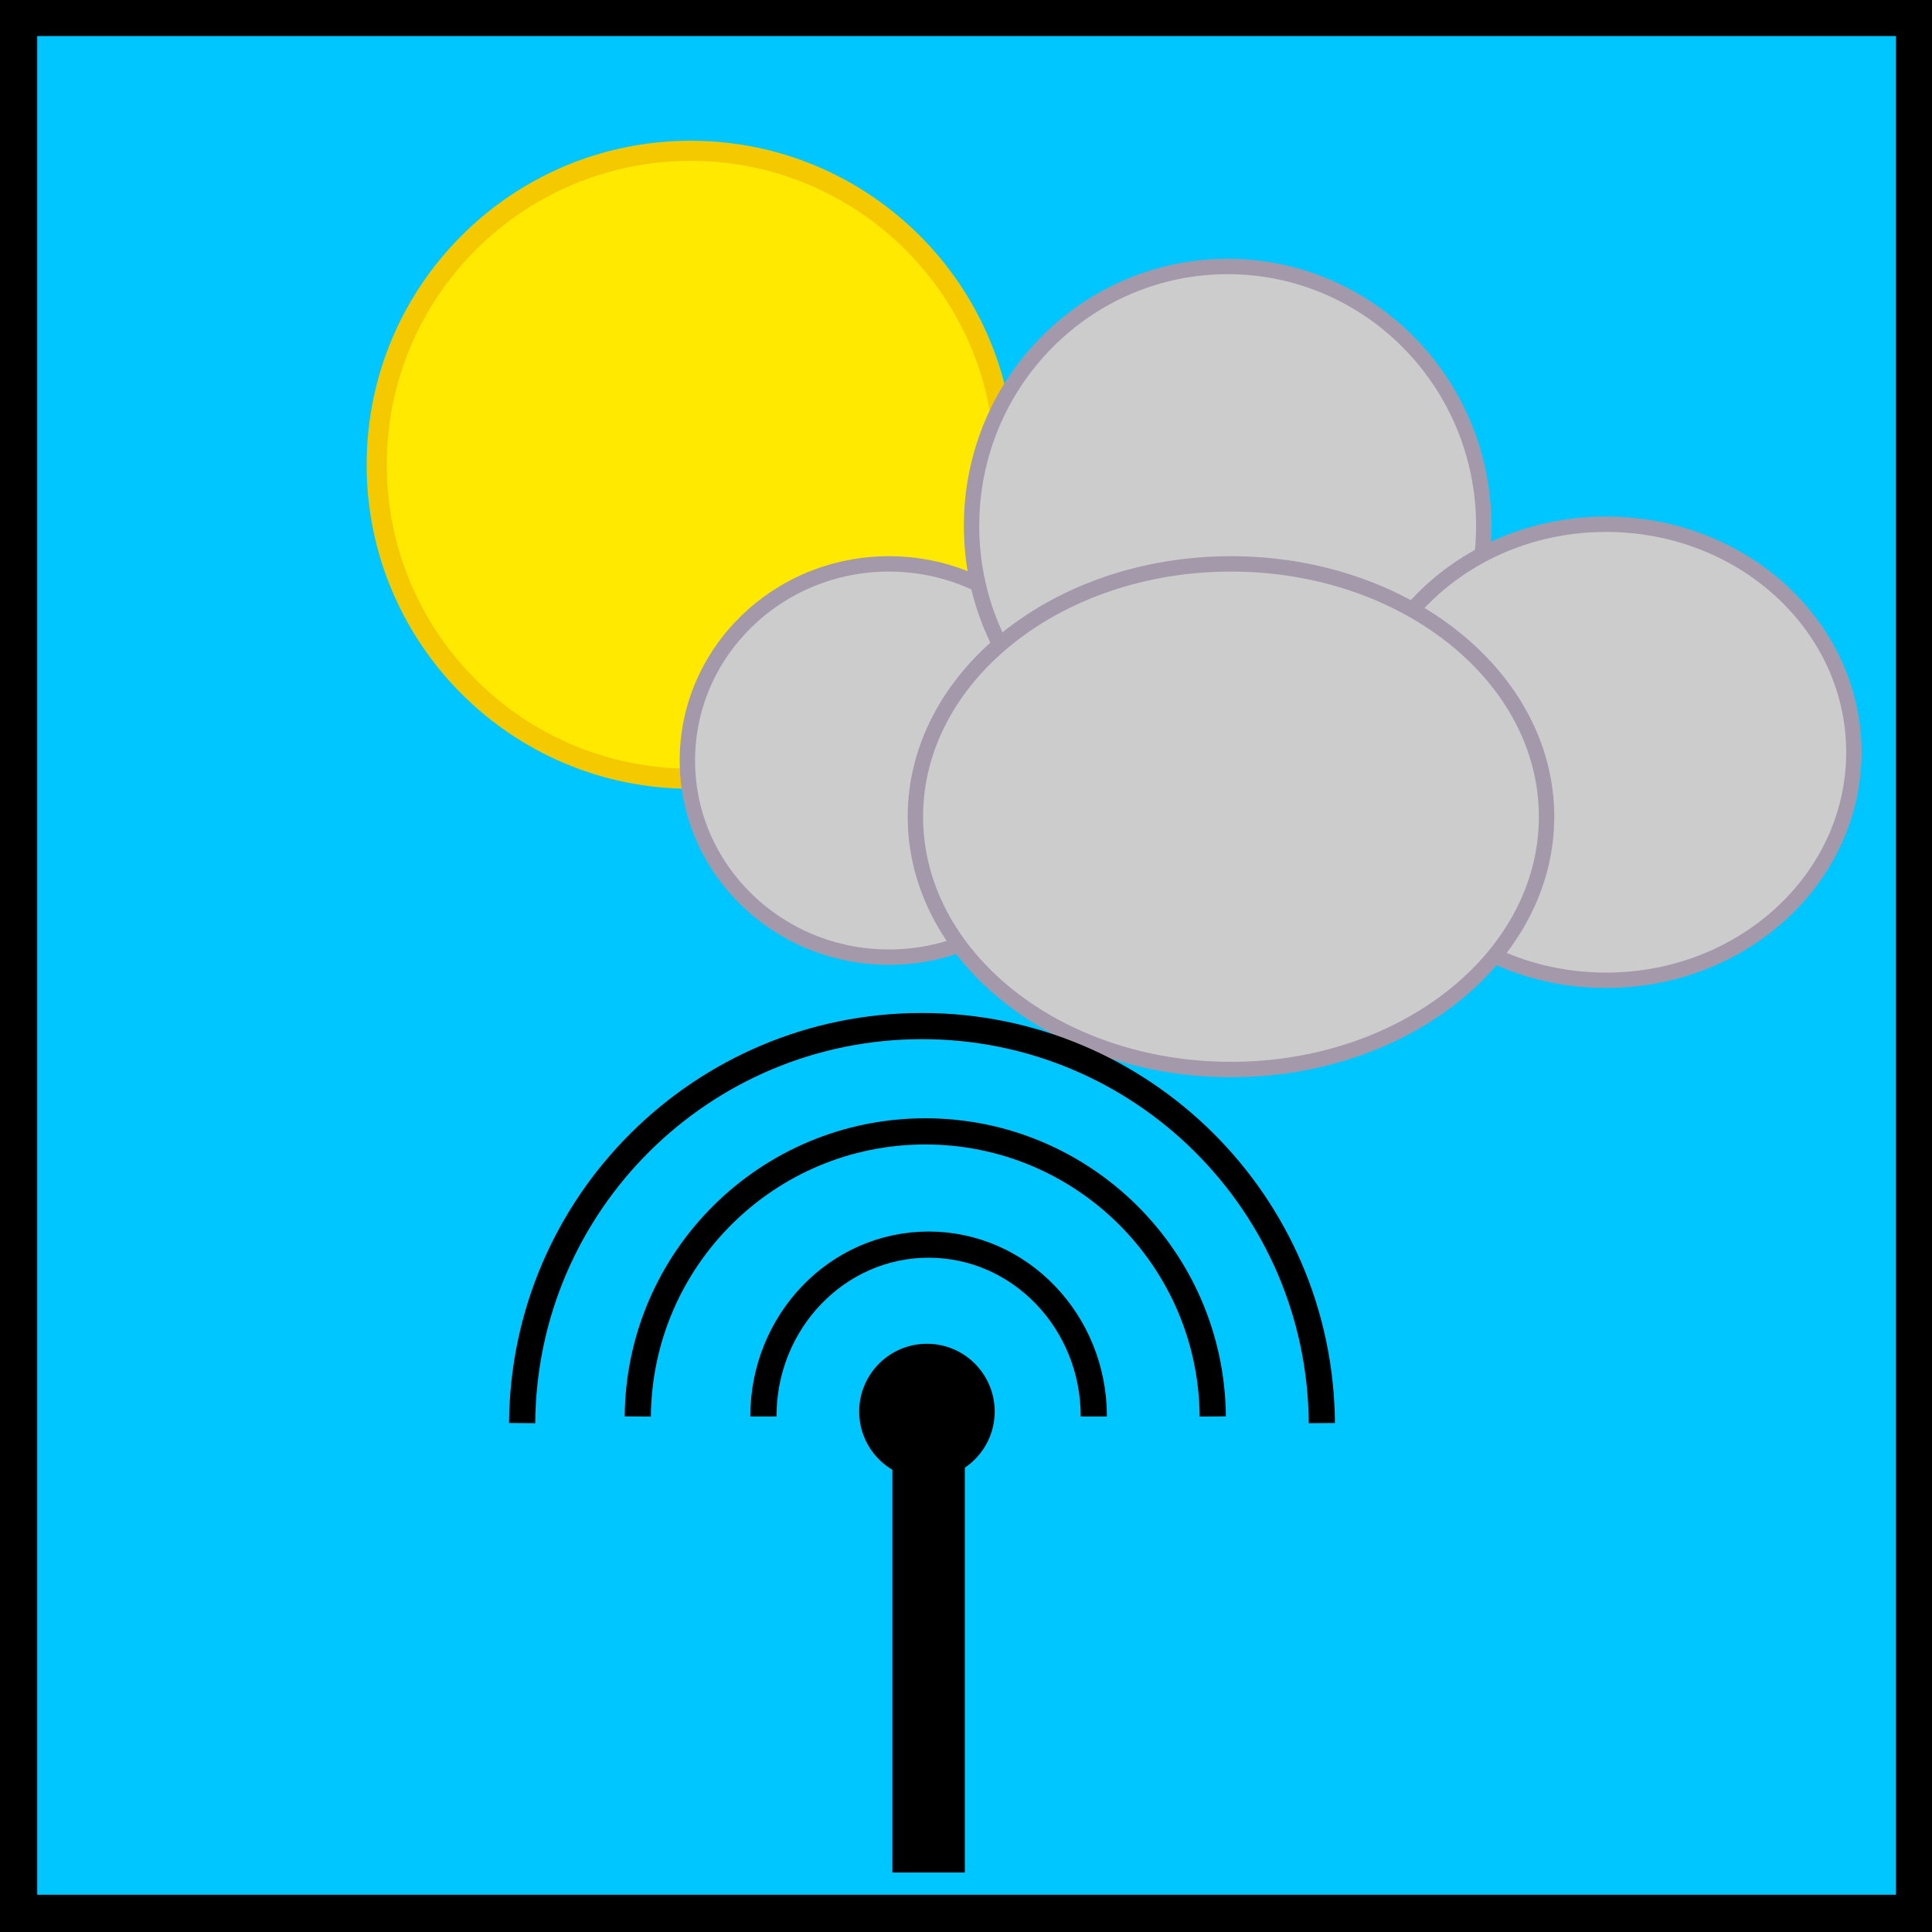
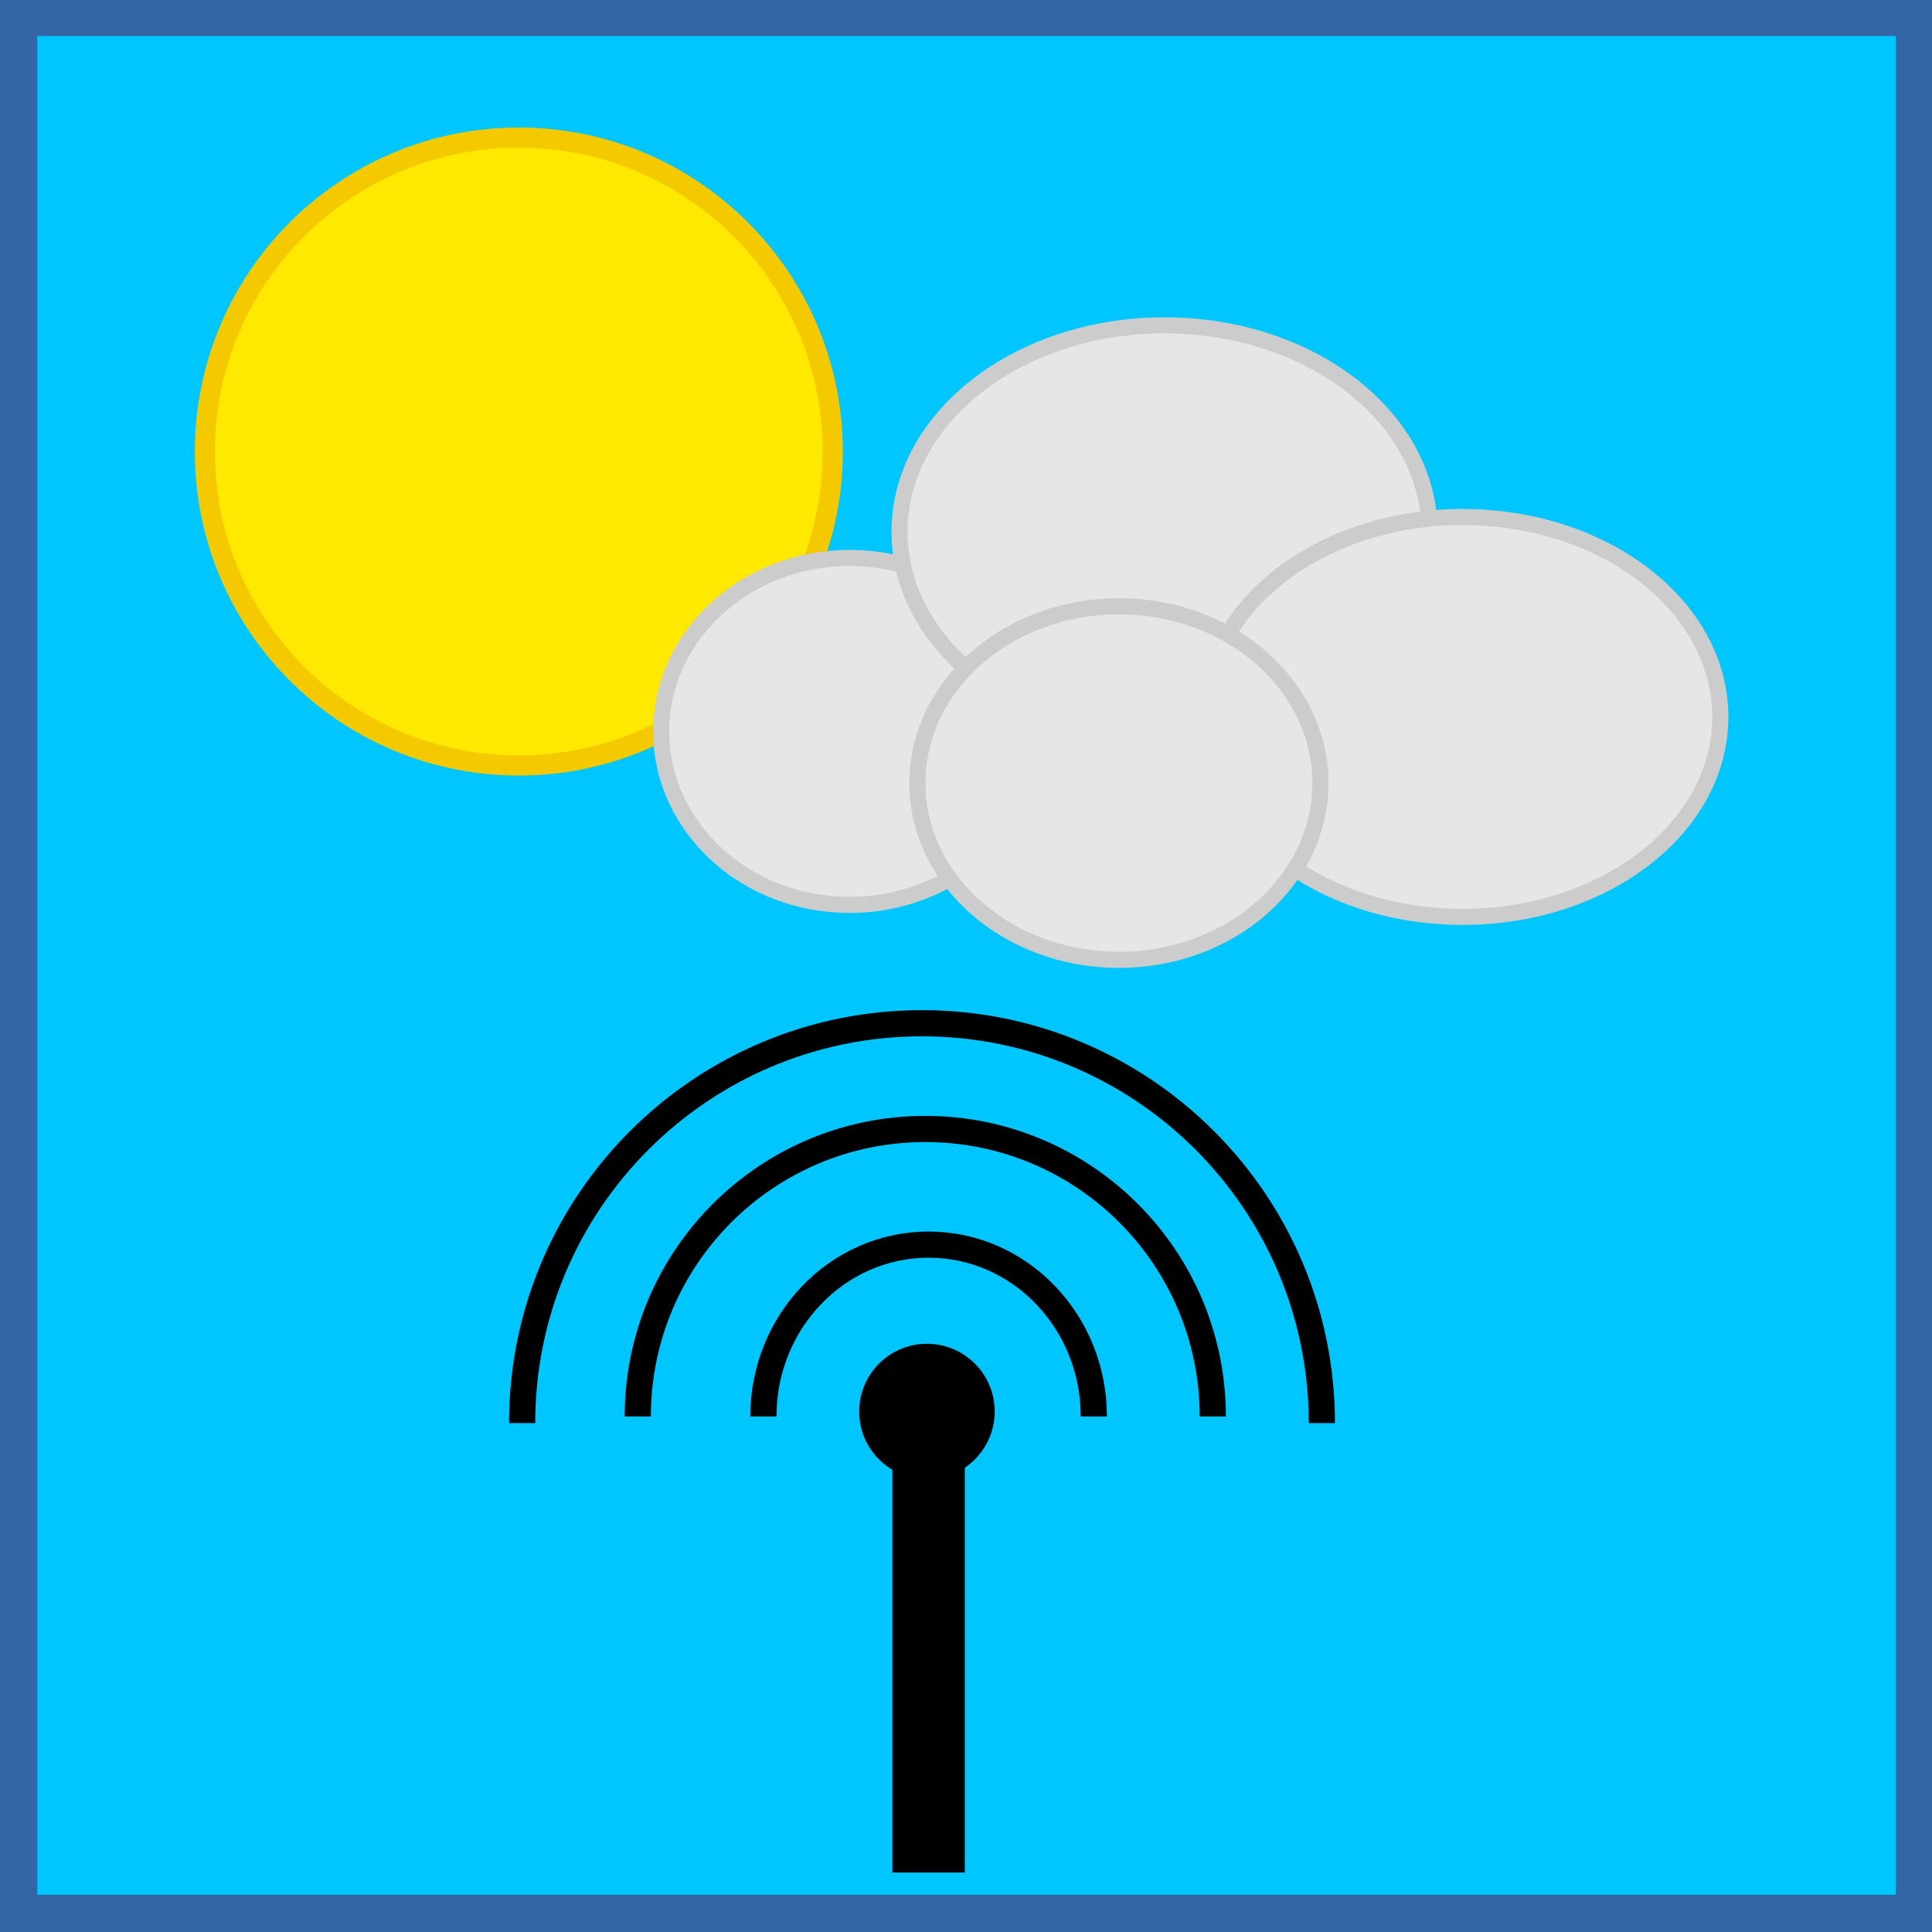
<svg xmlns="http://www.w3.org/2000/svg" width="96" height="96" id="svg2" version="1.1">
  <defs id="defs4">
    </defs>
  <g id="layer1" transform="translate(0,-956.3622)">
-     <rect style="fill:#00c6ff;fill-opacity:1;stroke:#000000;stroke-width:3.7;stroke-miterlimit:4;stroke-opacity:1;stroke-dasharray:none;stroke-linejoin:round" id="rect3896" width="96.059" height="96.059" x="0" y="-0.059" transform="translate(0,956.3622)" />
-     <path style="fill:#ffe900;fill-opacity:1;fill-rule:evenodd;stroke:#f4c900;stroke-width:1px;stroke-linecap:butt;stroke-linejoin:miter;stroke-opacity:1" id="path3010" d="m 68.473,20.302 a 15.599,15.599 0 1 1 -31.199,0 15.599,15.599 0 1 1 31.199,0 z" transform="translate(-18.55501,959.1536)" />
-     <g id="g3890" transform="translate(23.80952,-35.79639)">
-       <path transform="translate(0,956.3622)" d="m 30.378,73.586 c 0,5.396 -4.485,9.77 -10.016,9.77 -5.532,0 -10.016,-4.374 -10.016,-9.77 0,-5.396 4.485,-9.77 10.016,-9.77 5.532,0 10.016,4.374 10.016,9.77 z" id="path3872" style="fill:#cccccc;fill-opacity:1;stroke:#a399ab;stroke-width:0.764;stroke-miterlimit:4;stroke-opacity:1;stroke-dasharray:none" />
-       <path transform="translate(0,956.3622)" d="m 49.918,61.928 c 0,7.119 -5.698,12.89 -12.726,12.89 -7.028,0 -12.726,-5.771 -12.726,-12.89 0,-7.119 5.698,-12.89 12.726,-12.89 7.028,0 12.726,5.771 12.726,12.89 z" id="path3874" style="fill:#cccccc;fill-opacity:1;stroke:#a399ab;stroke-width:0.764;stroke-miterlimit:4;stroke-opacity:1;stroke-dasharray:none" />
-       <path transform="translate(0,956.3622)" d="m 68.309,73.176 c 0,6.257 -5.514,11.33 -12.315,11.33 -6.802,0 -12.315,-5.073 -12.315,-11.33 0,-6.257 5.514,-11.33 12.315,-11.33 6.802,0 12.315,5.073 12.315,11.33 z" id="path3876" style="fill:#cccccc;fill-opacity:1;stroke:#a399ab;stroke-width:0.764;stroke-miterlimit:4;stroke-opacity:1;stroke-dasharray:none" />
-       <path transform="translate(0,956.3622)" d="m 53.038,76.378 c 0,6.938 -7.021,12.562 -15.681,12.562 -8.661,0 -15.681,-5.624 -15.681,-12.562 0,-6.938 7.021,-12.562 15.681,-12.562 8.661,0 15.681,5.624 15.681,12.562 z" id="path3888" style="fill:#cccccc;fill-opacity:1;stroke:#a399ab;stroke-width:0.764;stroke-miterlimit:4;stroke-opacity:1;stroke-dasharray:none" />
-     </g>
+     <rect style="fill:#00c6ff;fill-opacity:1;stroke:#3465a4;stroke-width:3.7;stroke-miterlimit:4;stroke-opacity:1;stroke-dasharray:none;stroke-linejoin:round" id="rect3896" width="96.059" height="96.059" x="0" y="-0.059" transform="translate(0,956.3622)" />
+     <path style="fill:#ffe900;fill-opacity:1;fill-rule:evenodd;stroke:#f4c900;stroke-width:1px;stroke-linecap:butt;stroke-linejoin:miter;stroke-opacity:1" id="path3010" d="m 68.473,20.302 a 15.599,15.599 0 1 1 -31.199,0 15.599,15.599 0 1 1 31.199,0 z" transform="translate(-27.0936,958.4968)" />
    <g id="g3908" transform="translate(-22.16749,34.81117)">
      <path transform="translate(-2.791461,952.9139)" d="m 74.384,38.775 c 0,1.859 -1.507,3.366 -3.366,3.366 -1.859,0 -3.366,-1.507 -3.366,-3.366 0,-1.859 1.507,-3.366 3.366,-3.366 1.859,0 3.366,1.507 3.366,3.366 z" id="path3902" style="fill:#000000;fill-opacity:1;stroke:#000000;stroke-width:0;stroke-linejoin:round;stroke-miterlimit:4;stroke-opacity:1;stroke-dasharray:none" />
      <path transform="translate(0,956.3622)" id="path3906" d="m 68.309,35.737 0,22.496" style="fill:none;stroke:#000000;stroke-width:3.6;stroke-linecap:butt;stroke-linejoin:miter;stroke-miterlimit:4;stroke-opacity:1;stroke-dasharray:none" />
    </g>
-     <path style="fill:#000000;fill-opacity:0;stroke:#000000;stroke-width:1.3;stroke-linejoin:round;stroke-miterlimit:4;stroke-opacity:1;stroke-dasharray:none" id="path3925" d="m 21.511,68.906 a 8.21,8.539 0 0 1 16.42,10e-7" transform="translate(16.42036,957.84)" />
-     <path style="fill:#000000;fill-opacity:0;stroke:#000000;stroke-width:1.3;stroke-linejoin:round;stroke-miterlimit:4;stroke-opacity:1;stroke-dasharray:none" id="path3927" d="m 31.034,55.934 a 14.286,14.286 0 0 1 28.571,0" transform="translate(0.6568145,970.8121)" />
-     <path style="fill:#000000;fill-opacity:0;stroke:#000000;stroke-width:1.3;stroke-linejoin:round;stroke-miterlimit:4;stroke-opacity:1;stroke-dasharray:none" id="path3929" d="m 24.795,52.322 a 19.869,19.869 0 0 1 39.737,10e-7" transform="translate(1.149425,974.753)" />
+     <path style="fill:#000000;fill-opacity:0;stroke:#000000;stroke-width:1.3;stroke-linejoin:round;stroke-miterlimit:4;stroke-opacity:1;stroke-dasharray:none" id="path3925" d="m 21.511,68.906 c 0,-4.716 3.676,-8.539 8.21,-8.539 4.534,0 8.21,3.823 8.21,8.539" transform="translate(16.42036,957.84)" />
+     <path style="fill:#000000;fill-opacity:0;stroke:#000000;stroke-width:1.3;stroke-linejoin:round;stroke-miterlimit:4;stroke-opacity:1;stroke-dasharray:none" id="path3927" d="m 31.034,55.934 c 0,-7.89 6.396,-14.286 14.286,-14.286 7.89,1e-6 14.286,6.396 14.286,14.286" transform="translate(0.6568145,970.8121)" />
+     <path style="fill:#000000;fill-opacity:0;stroke:#000000;stroke-width:1.3;stroke-linejoin:round;stroke-miterlimit:4;stroke-opacity:1;stroke-dasharray:none" id="path3929" d="m 24.795,52.322 c 1e-6,-10.973 8.895,-19.869 19.869,-19.869 10.973,10e-7 19.869,8.895 19.869,19.869" transform="translate(1.149425,974.753)" />
+     <g id="g4644" transform="translate(4.857905,-1.015718)">
+       <path transform="translate(-16.33796,959.3795)" d="m 63.054,34.342 c 0,4.761 -4.19,8.621 -9.36,8.621 -5.169,0 -9.36,-3.86 -9.36,-8.621 0,-4.761 4.19,-8.621 9.36,-8.621 5.169,0 9.36,3.86 9.36,8.621 z" id="path4041" style="fill:#e6e6e6;fill-opacity:1;stroke:#cccccc;stroke-width:0.8;stroke-linejoin:round;stroke-miterlimit:4;stroke-opacity:1;stroke-dasharray:none" />
+       <path transform="translate(0,956.3622)" d="m 66.174,27.435 c 0,5.662 -5.895,10.252 -13.167,10.252 -7.272,0 -13.167,-4.59 -13.167,-10.252 0,-5.662 5.895,-10.252 13.167,-10.252 7.272,0 13.167,4.59 13.167,10.252 z" id="path4553" style="fill:#e6e6e6;fill-opacity:1;stroke:#cccccc;stroke-width:0.8;stroke-linejoin:round;stroke-miterlimit:4;stroke-opacity:1;stroke-dasharray:none" />
+       <path transform="translate(0,956.3622)" d="m 80.624,36.64 c 0,5.487 -5.734,9.934 -12.808,9.934 -7.074,0 -12.808,-4.448 -12.808,-9.934 0,-5.487 5.734,-9.934 12.808,-9.934 7.074,0 12.808,4.448 12.808,9.934 z" id="path4557" style="fill:#e6e6e6;fill-opacity:1;stroke:#cccccc;stroke-width:0.8;stroke-linejoin:round;stroke-miterlimit:4;stroke-opacity:1;stroke-dasharray:none" />
+       <path transform="translate(0,956.3622)" d="m 60.755,39.925 c 0,4.851 -4.483,8.784 -10.014,8.784 -5.531,0 -10.014,-3.933 -10.014,-8.784 0,-4.851 4.483,-8.784 10.014,-8.784 5.531,0 10.014,3.933 10.014,8.784 z" id="path4559" style="fill:#e6e6e6;fill-opacity:1;stroke:#cccccc;stroke-width:0.8;stroke-linejoin:round;stroke-miterlimit:4;stroke-opacity:1;stroke-dasharray:none" />
+     </g>
  </g>
</svg>
